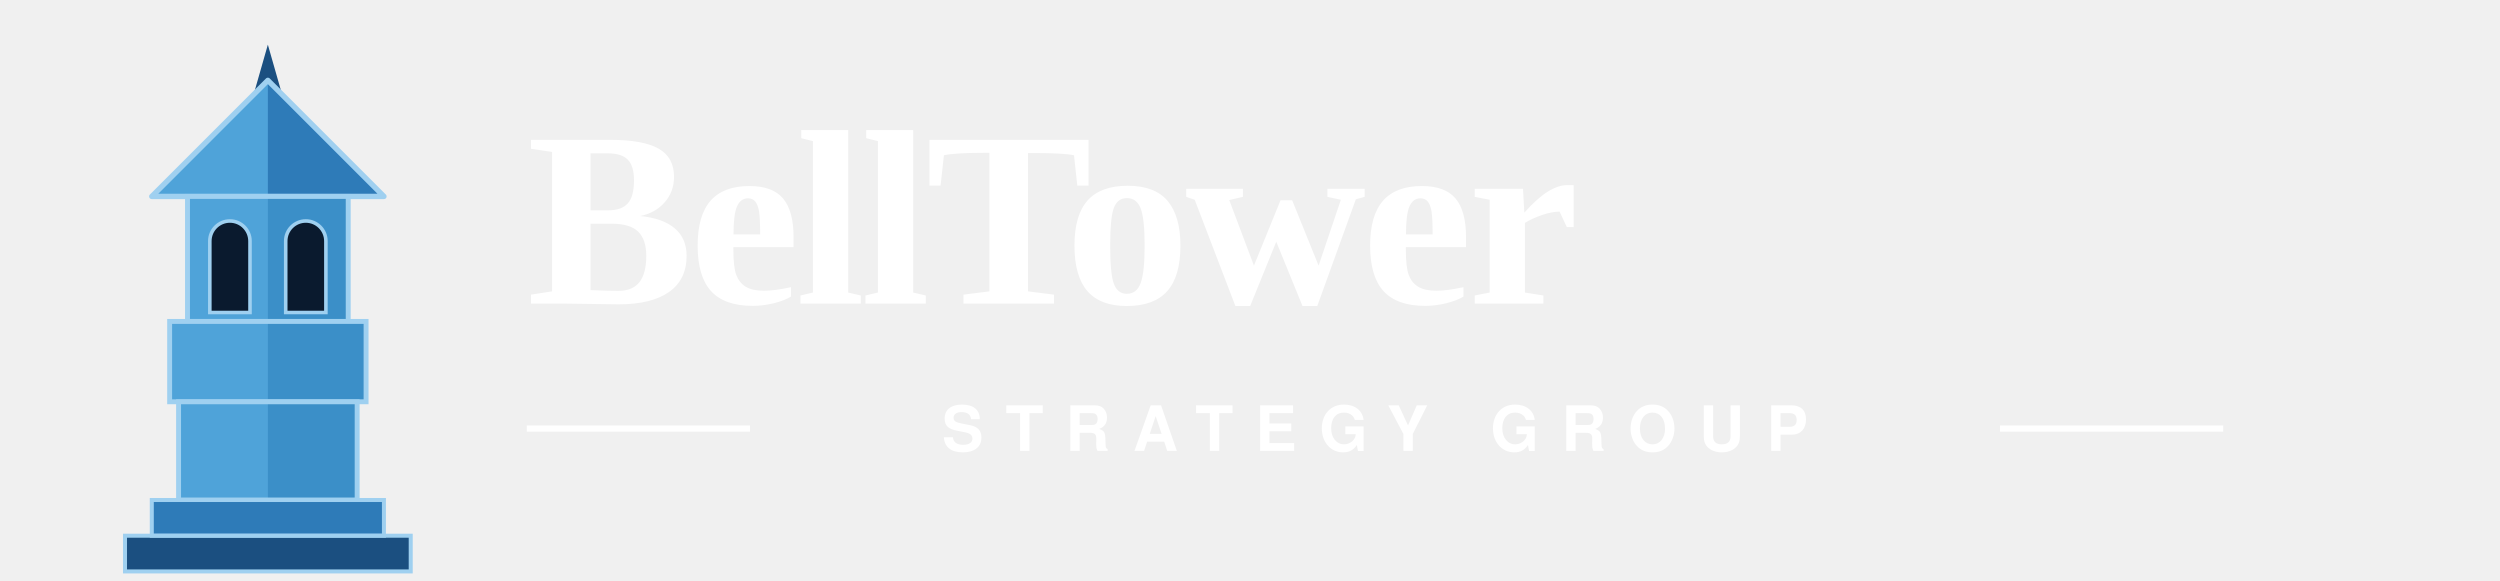
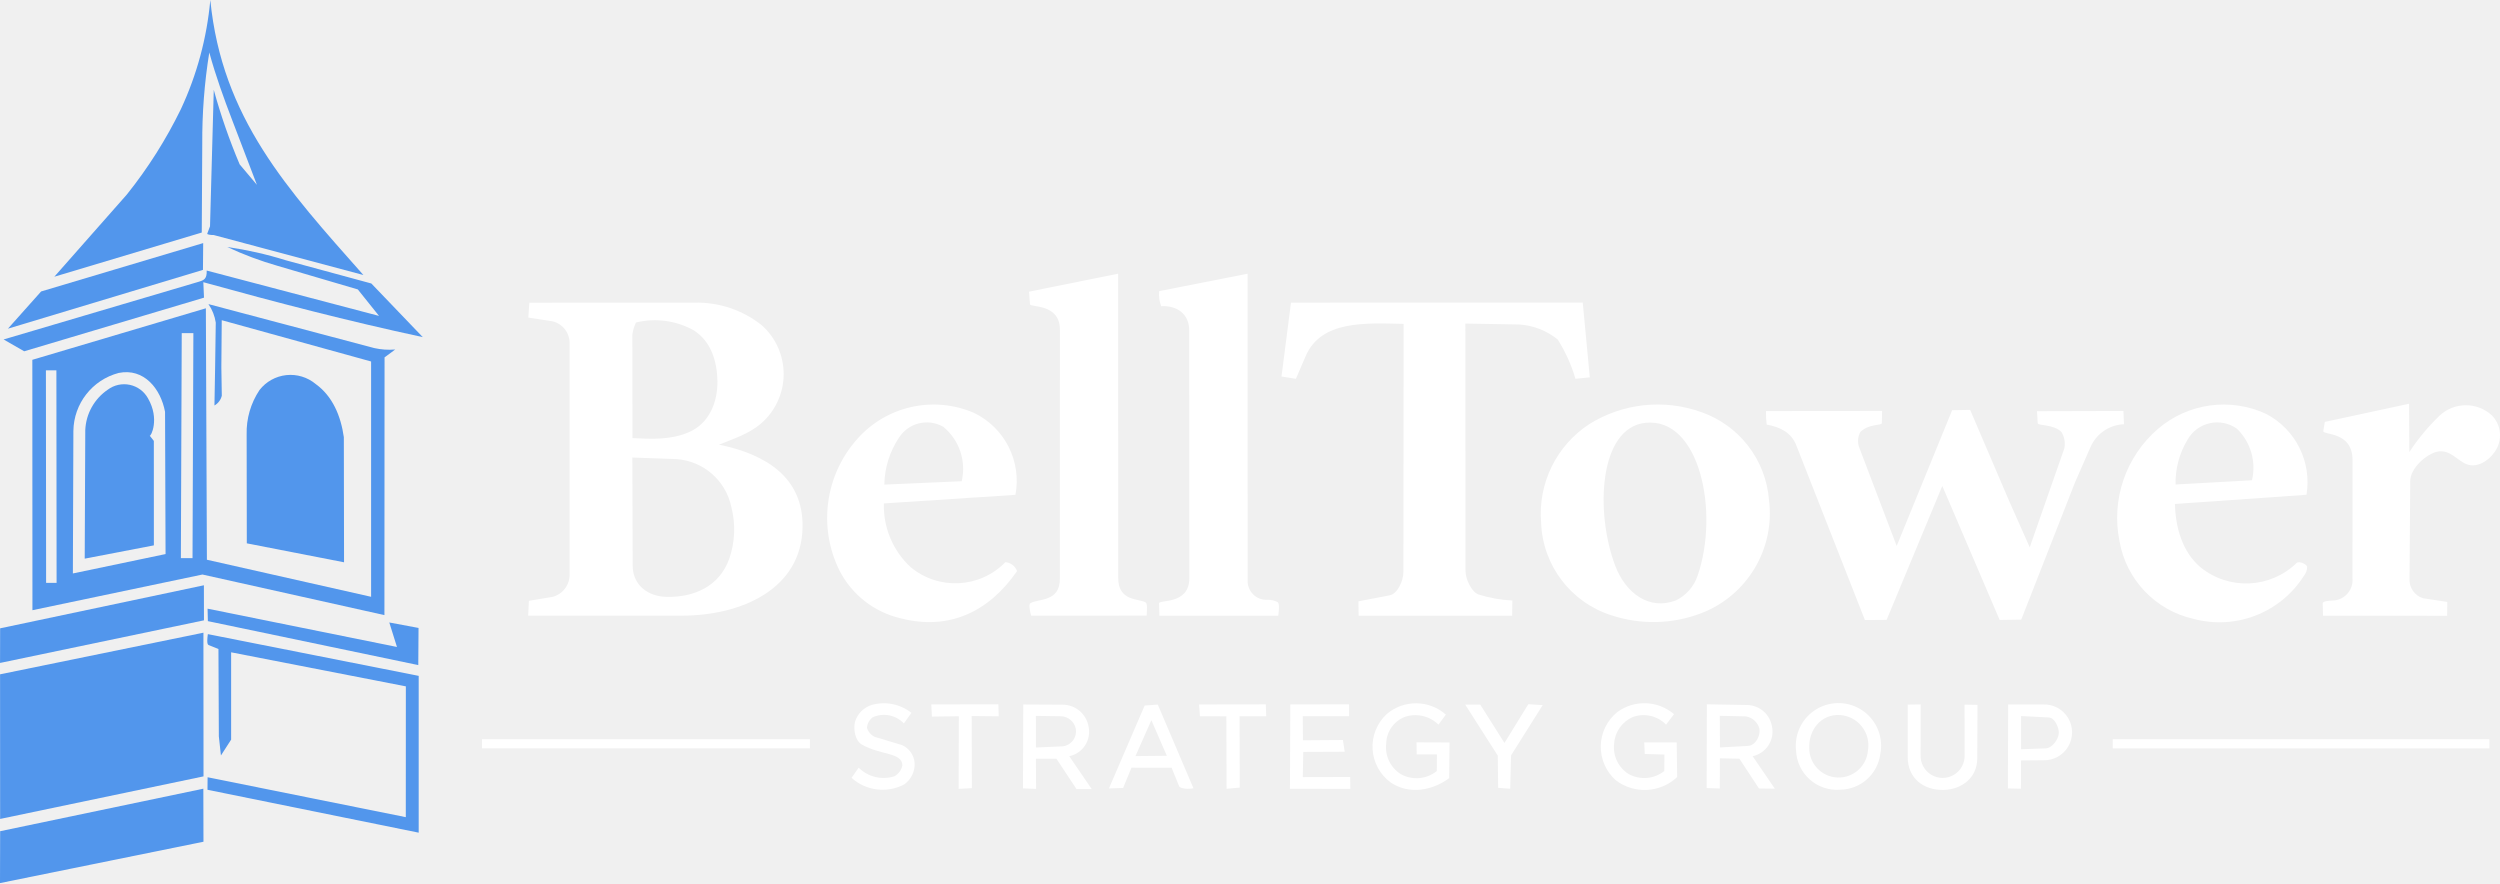
- <svg xmlns="http://www.w3.org/2000/svg" viewBox="0 0 560 130" role="img" aria-label="BellTower Strategy Group">
-   <g transform="translate(12, 10)">
-     <path d="M48 0 L52 14 H44 Z" fill="#1B4F80" />
-     <path d="M22 34 L48 8 L74 34 Z" fill="#4FA3D9" />
-     <path d="M48 8 L74 34 H48 Z" fill="#2E7BB8" />
-     <path d="M22 34 L48 8 L74 34 Z" fill="none" stroke="#9FD0F0" stroke-width="1.2" stroke-linejoin="round" />
-     <rect x="30" y="34" width="36" height="28" fill="#4FA3D9" />
-     <rect x="48" y="34" width="18" height="28" fill="#3B8FC8" />
-     <path d="M30 34 H66 V62 H30 Z" fill="none" stroke="#9FD0F0" stroke-width="1.1" />
-     <path d="M35 44 v16 h9 v-16 a4.5 4.5 0 0 0 -9 0 z" fill="#0A1A2E" />
-     <path d="M35 44 v16 h9 v-16 a4.5 4.5 0 0 0 -9 0 z" fill="none" stroke="#9FD0F0" stroke-width="0.8" />
-     <path d="M52 44 v16 h9 v-16 a4.5 4.5 0 0 0 -9 0 z" fill="#0A1A2E" />
-     <path d="M52 44 v16 h9 v-16 a4.5 4.5 0 0 0 -9 0 z" fill="none" stroke="#9FD0F0" stroke-width="0.8" />
-     <rect x="26" y="62" width="44" height="18" fill="#4FA3D9" />
-     <rect x="48" y="62" width="22" height="18" fill="#3B8FC8" />
-     <path d="M26 62 H70 V80 H26 Z" fill="none" stroke="#9FD0F0" stroke-width="1.1" />
-     <rect x="28" y="80" width="40" height="22" fill="#4FA3D9" />
-     <rect x="48" y="80" width="20" height="22" fill="#3B8FC8" />
-     <path d="M28 80 H68 V102 H28 Z" fill="none" stroke="#9FD0F0" stroke-width="1.1" />
-     <rect x="22" y="102" width="52" height="8" fill="#2E7BB8" />
-     <rect x="16" y="110" width="64" height="8" fill="#1B4F80" />
-     <path d="M22 102 H74 V110 H22 Z" fill="none" stroke="#9FD0F0" stroke-width="0.9" />
-     <path d="M16 110 H80 V118 H16 Z" fill="none" stroke="#9FD0F0" stroke-width="0.9" />
+ <svg xmlns="http://www.w3.org/2000/svg" width="349.299" height="123.385" viewBox="0 0 349.299 123.385">
+   <g id="Group_7" data-name="Group 7" transform="translate(-68 170)">
+     <path id="Path_1" data-name="Path 1" d="M248.925,174.086l-21.448,0,.1-2.076,3.323-.554a3.193,3.193,0,0,0,2.362-3.241V136.15a3.115,3.115,0,0,0-2.392-3.194l-3.374-.52.147-2.078,23.033-.007a14.53,14.53,0,0,1,9.443,3.158,9.134,9.134,0,0,1-.169,13.782c-1.69,1.408-3.633,2.023-5.813,2.9,6.537,1.335,11.774,4.569,11.679,11.494-.12,8.7-8.569,12.4-16.892,12.4m.988-25.625c2.886-1.238,4.049-4.244,4.01-7.147-.054-2.8-.9-5.551-3.287-7.08a11.133,11.133,0,0,0-8.091-1.111,5.723,5.723,0,0,0-.511,1.695l.017,14.457c2.638.138,5.326.274,7.862-.814m5.656,17.689a12.535,12.535,0,0,0,.288-7.273,8.422,8.422,0,0,0-7.635-6.663l-6.188-.223.046,15.1c.008,2.775,2.181,4.3,4.691,4.368,3.846.1,7.41-1.443,8.8-5.314" transform="translate(-85.681 -258.064)" fill="#fff" />
+     <path id="Path_2" data-name="Path 2" d="M38.325,166.692l22.943,5.178V138.993L40.4,133.223l-.055,6.568.063,3.985a2.156,2.156,0,0,1-1.028,1.366l.095-5.387.089-6.193a6.114,6.114,0,0,0-1.024-2.586l23.164,6.141a9.6,9.6,0,0,0,2.935.2l-1.491,1.1-.019,36.011-25.425-5.67-23.754,4.986-.014-34.985,24.245-7.2ZM34.81,135.027l-.12,31.437,1.627.006.12-31.437Zm-17.513,5.2H15.833l.028,29.695h1.464ZM32.55,165.9l-.071-19.871c-.611-3.257-2.963-6.148-6.478-5.436a8.485,8.485,0,0,0-6.329,8.1L19.6,168.609Z" transform="translate(58.582 -258.486)" fill="#5296ec" />
+     <path id="Path_3" data-name="Path 3" d="M796.243,205.844l-3.016.045-8.016-18.721-7.779,18.712-3.033.021-9.6-24.444c-.678-1.727-2.207-2.522-4.123-2.863a12.633,12.633,0,0,1-.1-1.891l16.222-.016-.028,1.685c-.007.4-1.783.055-3,1.247a2.6,2.6,0,0,0-.206,2.058l5.275,13.874,7.749-18.968,2.518-.042,5.352,12.511,2.971,6.688,4.837-13.833a3.187,3.187,0,0,0-.4-2.272c-1.082-1.111-3.3-.869-3.321-1.228l-.1-1.685,12.073-.033.08,1.855a5.316,5.316,0,0,0-4.677,3.187l-2.172,4.959Z" transform="translate(-445.835 -289.27)" fill="#fff" />
+     <path id="Path_4" data-name="Path 4" d="M28.452,292.567.035,298.514.026,278.308,28.44,272.49Z" transform="translate(67.983 -354.092)" fill="#5296ec" />
+     <path id="Path_5" data-name="Path 5" d="M584.148,174.069l-21.449,0-.028-2.016,4.361-.836c1.1-.211,1.924-2.013,1.925-3.284l.03-34.645c-5.417-.127-11.543-.49-13.689,4.509l-1.36,3.168-2.015-.325,1.327-10.319,40.763-.008L595,140.761l-2.006.2a21.622,21.622,0,0,0-2.477-5.488,9.493,9.493,0,0,0-5.382-2.1l-7.522-.129.019,34.542c0,1.2.866,2.98,1.822,3.31a18.387,18.387,0,0,0,4.725.842Z" transform="translate(-304.873 -258.036)" fill="#fff" />
+     <path id="Path_6" data-name="Path 6" d="M686.016,203.407a18.67,18.67,0,0,1-12.466.29,14.1,14.1,0,0,1-9.866-12.944,14.968,14.968,0,0,1,6.742-13.79,18.023,18.023,0,0,1,15.6-1.681,14.174,14.174,0,0,1,9.493,12.252,14.947,14.947,0,0,1-9.5,15.871m-3.489-1.81a5.938,5.938,0,0,0,3.013-3.431c3.07-8.884.306-22.177-7.278-21.374-6.507.689-7.046,12.475-4.245,19.923,1.487,3.956,4.831,6.314,8.51,4.882" transform="translate(-380.359 -287.714)" fill="#fff" />
+     <path id="Path_7" data-name="Path 7" d="M51.7,25.826l-3.425-8.966c-1.225-3.207-2.312-6.185-3.23-9.532a77.709,77.709,0,0,0-.981,12.832l-.07,12.331-20.6,6.172L33.533,27.17a63.914,63.914,0,0,0,7.544-11.919A45.821,45.821,0,0,0,45.188,0c1.625,16.507,10.767,26.438,21.387,38.425L45.662,32.839c-.207.012-.962-.038-.9-.2l.386-1.022.524-19.063a83.3,83.3,0,0,0,3.616,10.411Z" transform="translate(52.196 -170)" fill="#5296ec" />
+     <path id="Path_8" data-name="Path 8" d="M499.219,165.689l-.048-1.734c-.015-.544,4.232.234,4.23-3.506l-.017-34.633c0-2.258-1.658-3.49-3.915-3.377a4.579,4.579,0,0,1-.285-2.1l12.357-2.434.01,42.773a2.619,2.619,0,0,0,2.763,2.784,2.981,2.981,0,0,1,1.435.329c.29.28.154,1.26.079,1.9Z" transform="translate(-269.229 -249.659)" fill="#fff" />
+     <path id="Path_9" data-name="Path 9" d="M443.495,165.669c-.182-.624-.369-1.6-.109-1.747,1.171-.669,4.121-.143,4.122-3.411l.005-34.791c0-3.724-4.148-3.082-4.183-3.571L443.2,120.4l12.444-2.512.017,42.53c0,3.243,2.837,2.848,3.806,3.379.3.165.21,1.055.167,1.863Z" transform="translate(-231.423 -249.646)" fill="#fff" />
+     <path id="Path_10" data-name="Path 10" d="M936.973,196.341c.335-.31,1.374.146,1.475.521a2.063,2.063,0,0,1-.486,1.325,13.969,13.969,0,0,1-15.389,5.962,13.5,13.5,0,0,1-10.341-10.84,16.4,16.4,0,0,1,5.408-15.735,14.1,14.1,0,0,1,15.068-2.066,10.748,10.748,0,0,1,5.648,11.3l-18.38,1.287c.079,3.295,1.032,6.711,3.6,8.871a10.118,10.118,0,0,0,13.395-.623m-6.232-11.56a7.606,7.606,0,0,0-2.089-7.192,4.758,4.758,0,0,0-6.914,1.523,11.617,11.617,0,0,0-1.673,6.26Z" transform="translate(-548.094 -287.681)" fill="#fff" />
+     <path id="Path_11" data-name="Path 11" d="M381.134,196.221a1.9,1.9,0,0,1,1.64,1.247c-3.936,5.681-9.471,8.336-16.257,6.6a12.881,12.881,0,0,1-8.575-6.715,16.562,16.562,0,0,1,2.465-18.3,14.238,14.238,0,0,1,16.325-3.7,10.537,10.537,0,0,1,5.813,11.459l-18.383,1.2a11.684,11.684,0,0,0,3.7,8.869,9.763,9.763,0,0,0,13.276-.657m-6.1-11.312a7.6,7.6,0,0,0-2.564-7.6,4.62,4.62,0,0,0-6.192,1.5,12.172,12.172,0,0,0-2.054,6.571Z" transform="translate(-172.669 -287.675)" fill="#fff" />
+     <path id="Path_12" data-name="Path 12" d="M1014.393,201.061l3.369.514-.021,1.934L1000.4,203.5l-.044-1.724c-.008-.336,1.016-.374,1.354-.393a2.858,2.858,0,0,0,2.806-3.092l.009-16.532c0-4.106-4.193-3.436-4.085-4.082l.21-1.256,11.768-2.535.04,6.747a29.745,29.745,0,0,1,4.239-5.1,5.368,5.368,0,0,1,7.3-.017,3.972,3.972,0,0,1,.693,4.595c-.684,1.354-2.524,2.886-4.229,2.221-1.325-.517-2.313-2.094-4.062-1.758-1.5.288-3.8,2.294-3.814,4.088l-.1,13.654a2.7,2.7,0,0,0,1.9,2.749" transform="translate(-607.828 -287.473)" fill="#fff" />
+     <path id="Path_13" data-name="Path 13" d="M119.833,187.649,106.247,185l-.023-15.213a10.69,10.69,0,0,1,1.8-6.21,5.487,5.487,0,0,1,7.839-.842c2.377,1.713,3.52,4.467,3.941,7.43Z" transform="translate(-3.763 -279.085)" fill="#5296ec" />
+     <path id="Path_14" data-name="Path 14" d="M28.429,347.088,0,352.866l.021-7.249,28.39-5.941Z" transform="translate(68 -399.481)" fill="#5296ec" />
+     <path id="Path_15" data-name="Path 15" d="M117.028,280.4l-24.413-4.758,0,12.2-1.425,2.213-.291-2.663-.056-12.214-1.38-.554c-.292-.117-.154-1.12-.1-1.523l29.458,5.832,0,21.908-29.509-5.992.015-1.751,27.693,5.577Z" transform="translate(7.678 -354.501)" fill="#5296ec" />
+     <path id="Path_16" data-name="Path 16" d="M28.509,256.967.018,262.922l.012-4.837L28.5,252.069Z" transform="translate(67.988 -340.295)" fill="#5296ec" />
+     <path id="Path_17" data-name="Path 17" d="M30.667,108.437,3.418,116.651l4.638-5.2L30.7,104.693Z" transform="translate(65.69 -240.729)" fill="#5296ec" />
+     <path id="Path_18" data-name="Path 18" d="M4.43,120.952,1.553,119.3l27.191-8.041c.822-.243,1.22-.407,1.185-1.588l24.076,6.338-2.963-3.7-11.168-3.283a47.39,47.39,0,0,1-7.071-2.644,52.262,52.262,0,0,1,8.177,1.852l11.951,3.244,7.186,7.494c-10.458-2.249-20.494-4.857-30.659-7.674l.094,2.162Z" transform="translate(66.951 -241.87)" fill="#5296ec" />
+     <rect id="Rectangle_1" data-name="Rectangle 1" width="52.623" height="1.279" transform="translate(363.192 -66.716)" fill="#fff" />
+     <path id="Path_19" data-name="Path 19" d="M118.865,264.842l-.035,5.191-29.4-6.143-.041-1.741L115.85,267.5l-1.072-3.424Z" transform="translate(7.613 -347.105)" fill="#5296ec" />
+     <rect id="Rectangle_2" data-name="Rectangle 2" width="45.826" height="1.277" transform="translate(135.341 -66.716)" fill="#fff" />
+     <path id="Path_20" data-name="Path 20" d="M742.346,315.089l-2.736-4.161-2.724-.055-.015,4.219-1.835-.067.028-11.7,5.669.1a3.583,3.583,0,0,1,3.422,2.954,3.522,3.522,0,0,1-2.694,4.2l3.1,4.536Zm-1.559-5.949c1.181-.065,1.782-1.547,1.622-2.393a2.344,2.344,0,0,0-1.9-1.733l-3.636-.079.02,4.42Z" transform="translate(-428.582 -374.921)" fill="#fff" />
+     <path id="Path_21" data-name="Path 21" d="M448.068,315.237l-2.8-4.23-2.866,0,.019,4.212-1.828-.077.04-11.718,5.484.027a3.678,3.678,0,0,1,3.635,3.028,3.494,3.494,0,0,1-2.692,4.173l3.134,4.585Zm-1.878-5.97a2.112,2.112,0,0,0,1.766-2.522,2.184,2.184,0,0,0-2.05-1.678l-3.508-.049.009,4.416Z" transform="translate(-229.663 -374.993)" fill="#fff" />
+     <path id="Path_22" data-name="Path 22" d="M779.664,314.923a5.722,5.722,0,0,1-6.166-5.472,5.963,5.963,0,1,1,11.768.525,5.721,5.721,0,0,1-5.6,4.947m3.882-5.495a4.242,4.242,0,0,0-3.911-4.937c-2.563-.157-4.373,1.97-4.293,4.6a4.106,4.106,0,0,0,8.2.338" transform="translate(-454.556 -374.586)" fill="#fff" />
+     <path id="Path_23" data-name="Path 23" d="M597.3,310.03l-.02-1.682,4.61.018-.048,4.986c-2.354,1.745-5.6,2.331-8.159.614a6.205,6.205,0,0,1-.554-9.582,6.3,6.3,0,0,1,8.249.091l-1.035,1.4a4.6,4.6,0,0,0-4.65-1.1,4.074,4.074,0,0,0-2.647,3.7A4.413,4.413,0,0,0,595.1,312.8a4.514,4.514,0,0,0,5.012-.442l.019-2.32Z" transform="translate(-331.362 -374.629)" fill="#fff" />
+     <path id="Path_24" data-name="Path 24" d="M698.322,310.016l-2.748-.079-.073-1.615,4.535,0,.064,4.838a6.637,6.637,0,0,1-8.542.475,6.25,6.25,0,0,1,.161-9.54,6.383,6.383,0,0,1,7.943.278l-1.113,1.464a4.375,4.375,0,0,0-4.634-1.065,4.331,4.331,0,0,0-2.62,3.7,4.415,4.415,0,0,0,2.014,4.263,4.531,4.531,0,0,0,4.992-.413Z" transform="translate(-397.768 -374.591)" fill="#fff" />
+     <path id="Path_25" data-name="Path 25" d="M563.218,309.969l-5.791.024-.064,3.52,6.619-.016.022,1.661-8.437-.014.05-11.788,8.206-.012,0,1.661h-6.464l.024,3.364,5.584-.04Z" transform="translate(-307.336 -374.936)" fill="#fff" />
+     <path id="Path_26" data-name="Path 26" d="M829.572,303.416l1.809.028-.035,7.507c-.013,2.684-2.186,4.324-4.7,4.379-2.822.061-5.014-1.645-5.016-4.577l0-7.345,1.814-.024-.01,7.046a3.076,3.076,0,1,0,6.146.027Z" transform="translate(-487.085 -374.962)" fill="#fff" />
+     <path id="Path_27" data-name="Path 27" d="M486.367,312.281l-5.61-.007-1.167,2.834-1.98.062,4.991-11.582,1.835-.131,4.981,11.69c-.6.152-1.853.082-2.008-.3Zm-.67-1.671-2.158-4.975-2.222,5.017Z" transform="translate(-254.669 -375.012)" fill="#fff" />
+     <path id="Path_28" data-name="Path 28" d="M866.609,311.218l-.008,3.95-1.825-.041.034-11.734,4.836.005a3.9,3.9,0,1,1,.079,7.793Zm3.433-1.687c.982-.034,1.837-1.361,1.849-2.158.011-.75-.558-2.115-1.4-2.159l-3.875-.2,0,4.639Z" transform="translate(-516.233 -374.969)" fill="#fff" />
+     <path id="Path_29" data-name="Path 29" d="M374.11,314.2a6.488,6.488,0,0,1-7.367-.916l1-1.42a4.924,4.924,0,0,0,4.987,1.2,2.181,2.181,0,0,0,1.119-1.545c-.079-1.8-2.953-1.374-5.631-2.866-.975-.544-1.227-2.093-1-3.167a3.561,3.561,0,0,1,2.352-2.393,6.24,6.24,0,0,1,5.542,1.109l-1.054,1.482a3.819,3.819,0,0,0-4.351-.862,2.011,2.011,0,0,0-.809,1.478,2.072,2.072,0,0,0,1.086,1.259l3.792,1.141a2.957,2.957,0,0,1,1.785,2.56,3.445,3.445,0,0,1-1.456,2.94" transform="translate(-179.768 -374.604)" fill="#fff" />
+     <path id="Path_30" data-name="Path 30" d="M641.866,303.423l-4.417,7.022-.121,4.663-1.684-.125-.051-4.5-4.554-7.133,2.1,0,3.387,5.362,3.333-5.414Z" transform="translate(-358.323 -374.906)" fill="#fff" />
+     <path id="Path_31" data-name="Path 31" d="M522.107,314.983l-1.842.17-.031-10.128-3.689-.008-.124-1.648,9.324-.015.06,1.665h-3.723Z" transform="translate(-280.888 -374.942)" fill="#fff" />
+     <path id="Path_32" data-name="Path 32" d="M406.761,315.05l-1.849.1.03-10.144-3.763.046-.089-1.7,9.376-.017.046,1.677-3.775-.038Z" transform="translate(-202.972 -374.931)" fill="#fff" />
+     <path id="Path_44" data-name="Path 44" d="M46.142,173.434l.005,14.593-9.663,1.858.079-17.977a7.182,7.182,0,0,1,3.146-5.634,3.808,3.808,0,0,1,5.615,1.206c1.688,2.924.379,5.4.241,5.221Z" transform="translate(43.352 -281.829)" fill="#5296ec" />
  </g>
-   <text x="118" y="68" fill="#FFFFFF" font-family="Georgia, 'Times New Roman', Times, serif" font-size="56" font-weight="700" letter-spacing="-1">BellTower</text>
-   <line x1="118" y1="96" x2="168" y2="96" stroke="#FFFFFF" stroke-width="1.4" />
-   <text x="308" y="101" fill="#FFFFFF" font-family="Helvetica Neue, Helvetica, Arial, sans-serif" font-size="14" font-weight="600" letter-spacing="5" text-anchor="middle">STRATEGY GROUP</text>
-   <line x1="448" y1="96" x2="498" y2="96" stroke="#FFFFFF" stroke-width="1.4" />
</svg>
